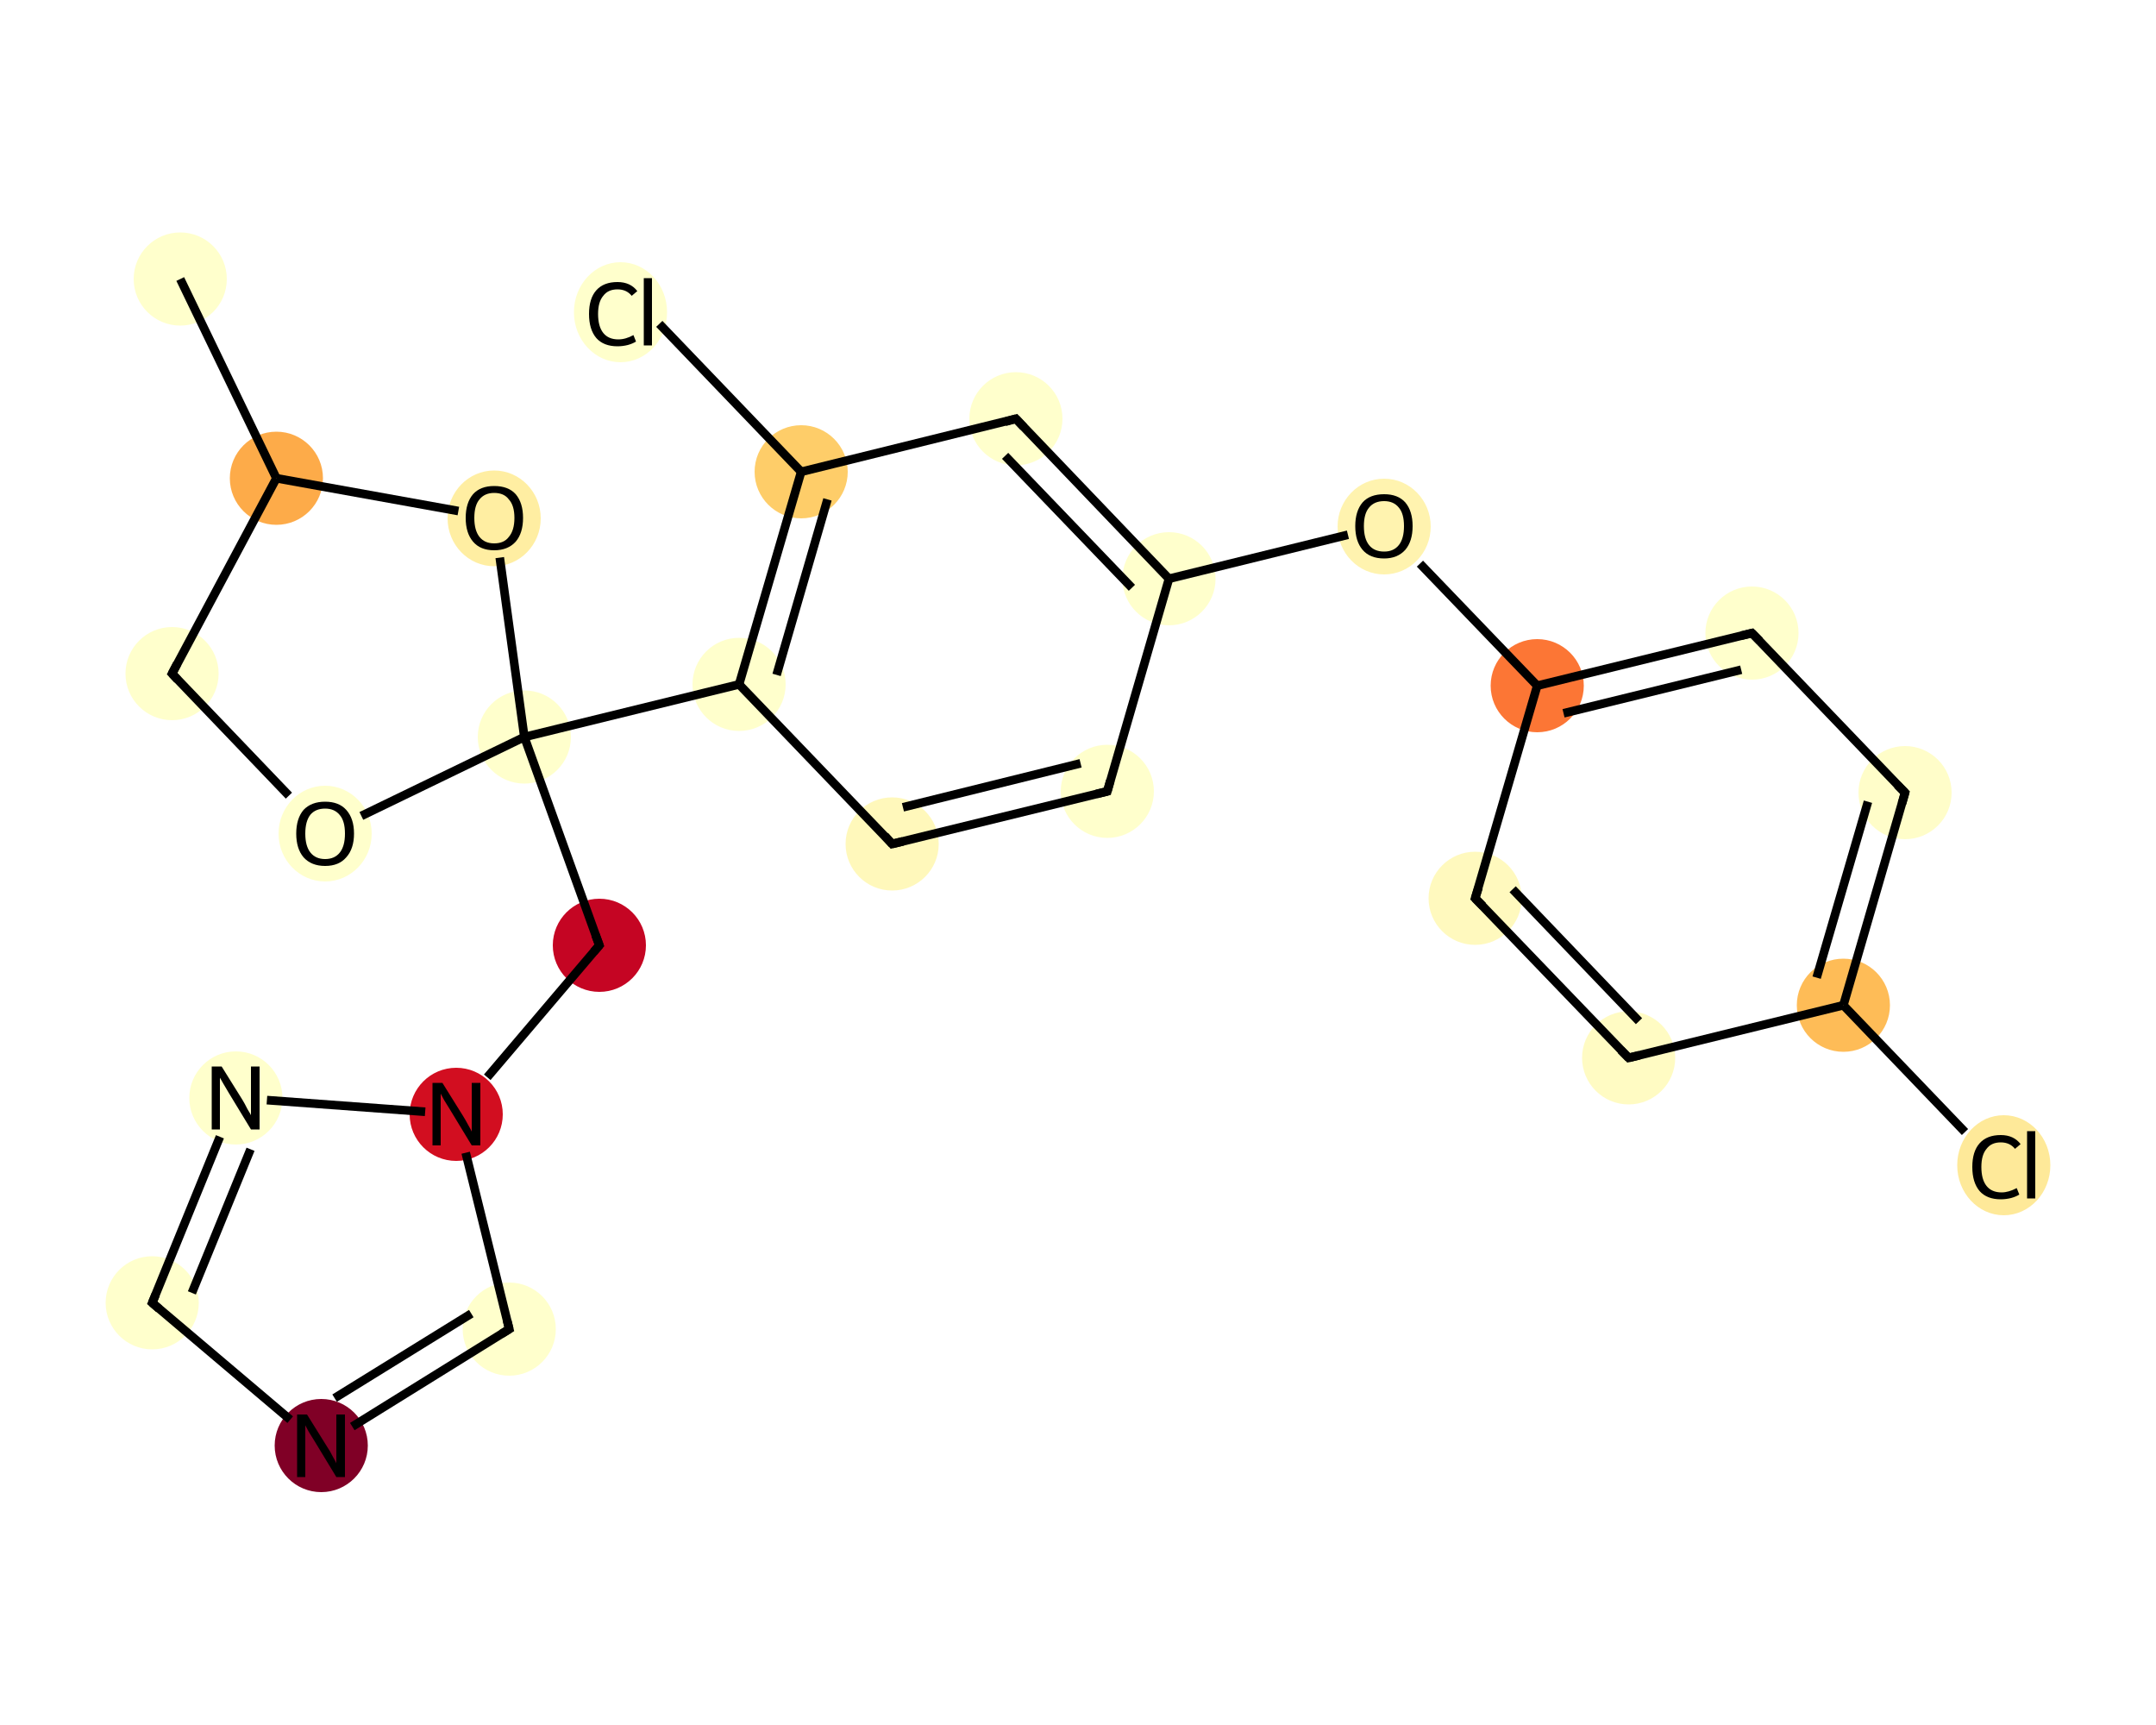
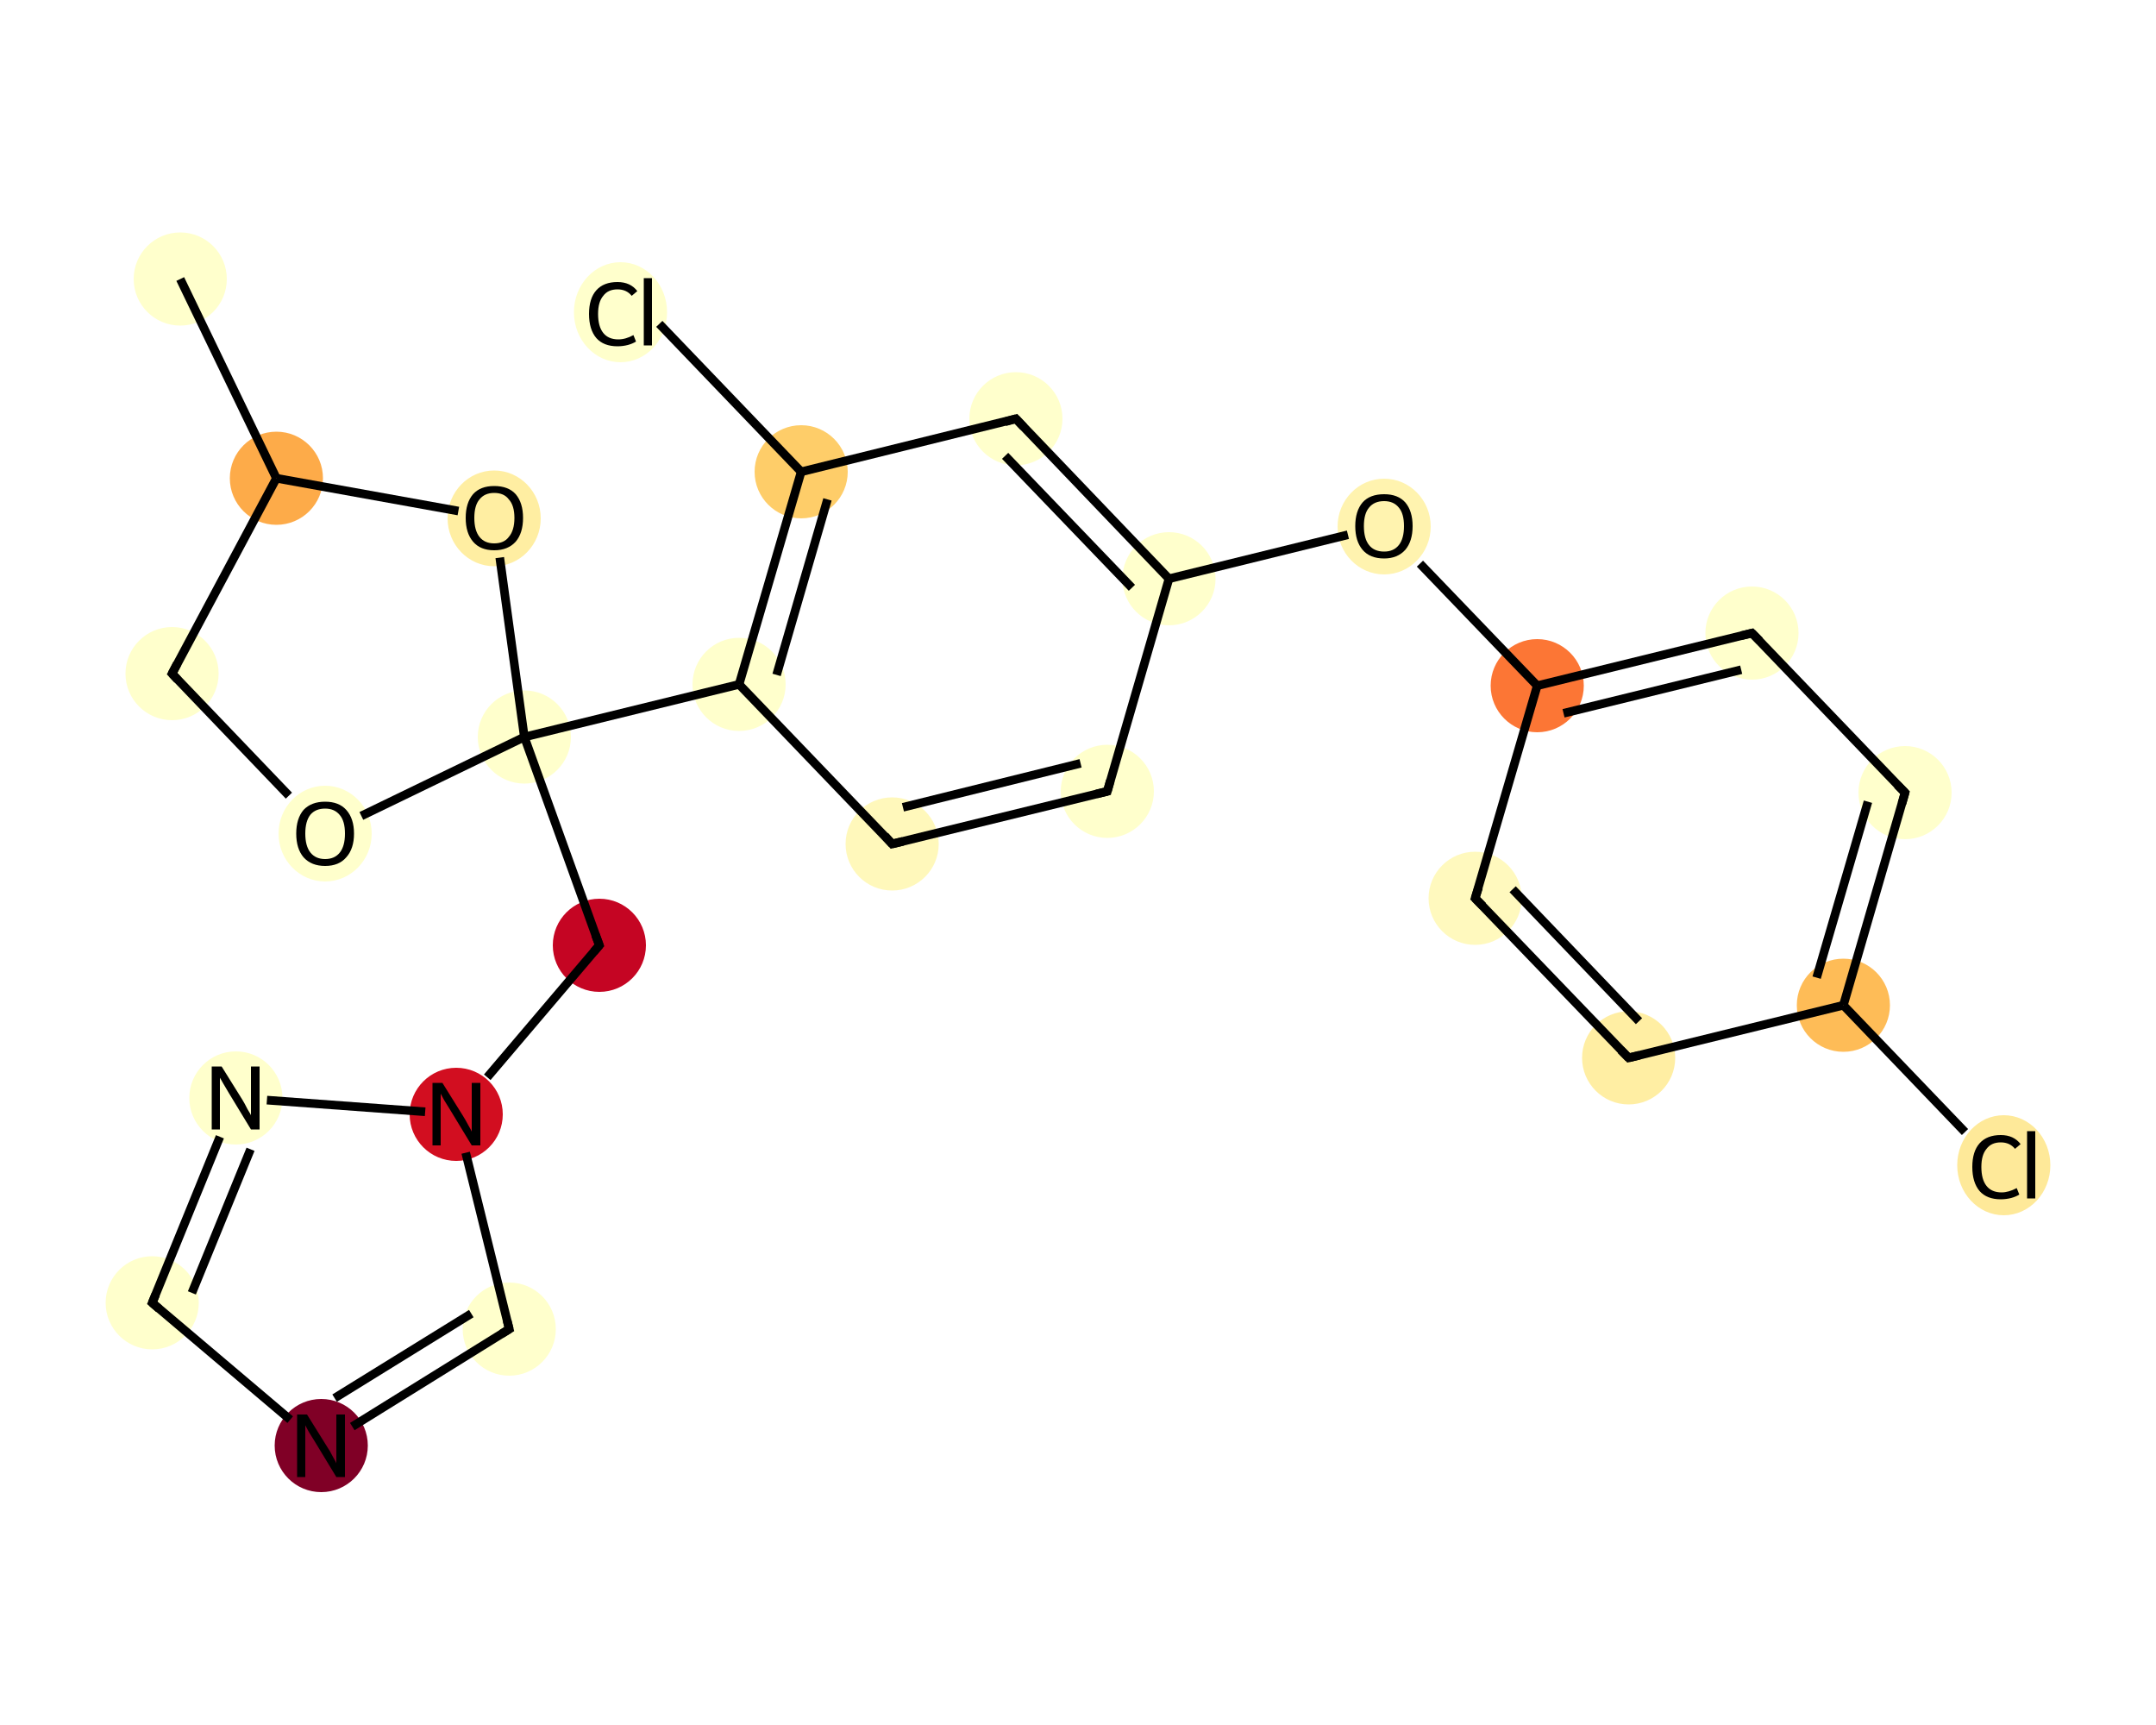
<svg xmlns="http://www.w3.org/2000/svg" version="1.1" baseProfile="full" xml:space="preserve" width="500px" height="400px" viewBox="0 0 500 400">
  <rect style="opacity:1.0;fill:#FFFFFF;stroke:none" width="500.0" height="400.0" x="0.0" y="0.0"> </rect>
  <ellipse cx="41.8" cy="64.7" rx="10.3" ry="10.3" class="atom-0" style="fill:#FFFFCC;fill-rule:evenodd;stroke:#FFFFCC;stroke-width:1.0px;stroke-linecap:butt;stroke-linejoin:miter;stroke-opacity:1" />
  <ellipse cx="64.1" cy="110.9" rx="10.3" ry="10.3" class="atom-1" style="fill:#FDAB49;fill-rule:evenodd;stroke:#FDAB49;stroke-width:1.0px;stroke-linecap:butt;stroke-linejoin:miter;stroke-opacity:1" />
  <ellipse cx="39.9" cy="156.2" rx="10.3" ry="10.3" class="atom-2" style="fill:#FFFFCC;fill-rule:evenodd;stroke:#FFFFCC;stroke-width:1.0px;stroke-linecap:butt;stroke-linejoin:miter;stroke-opacity:1" />
  <ellipse cx="75.4" cy="193.3" rx="10.3" ry="10.6" class="atom-3" style="fill:#FFFFCC;fill-rule:evenodd;stroke:#FFFFCC;stroke-width:1.0px;stroke-linecap:butt;stroke-linejoin:miter;stroke-opacity:1" />
  <ellipse cx="121.6" cy="170.9" rx="10.3" ry="10.3" class="atom-4" style="fill:#FFFFCC;fill-rule:evenodd;stroke:#FFFFCC;stroke-width:1.0px;stroke-linecap:butt;stroke-linejoin:miter;stroke-opacity:1" />
  <ellipse cx="139.0" cy="219.2" rx="10.3" ry="10.3" class="atom-5" style="fill:#C50523;fill-rule:evenodd;stroke:#C50523;stroke-width:1.0px;stroke-linecap:butt;stroke-linejoin:miter;stroke-opacity:1" />
  <ellipse cx="105.8" cy="258.4" rx="10.3" ry="10.3" class="atom-6" style="fill:#D20E20;fill-rule:evenodd;stroke:#D20E20;stroke-width:1.0px;stroke-linecap:butt;stroke-linejoin:miter;stroke-opacity:1" />
  <ellipse cx="118.1" cy="308.2" rx="10.3" ry="10.3" class="atom-7" style="fill:#FFFFCC;fill-rule:evenodd;stroke:#FFFFCC;stroke-width:1.0px;stroke-linecap:butt;stroke-linejoin:miter;stroke-opacity:1" />
  <ellipse cx="74.5" cy="335.2" rx="10.3" ry="10.3" class="atom-8" style="fill:#800026;fill-rule:evenodd;stroke:#800026;stroke-width:1.0px;stroke-linecap:butt;stroke-linejoin:miter;stroke-opacity:1" />
  <ellipse cx="35.3" cy="302.1" rx="10.3" ry="10.3" class="atom-9" style="fill:#FFFFCC;fill-rule:evenodd;stroke:#FFFFCC;stroke-width:1.0px;stroke-linecap:butt;stroke-linejoin:miter;stroke-opacity:1" />
  <ellipse cx="54.7" cy="254.6" rx="10.3" ry="10.3" class="atom-10" style="fill:#FFFFCC;fill-rule:evenodd;stroke:#FFFFCC;stroke-width:1.0px;stroke-linecap:butt;stroke-linejoin:miter;stroke-opacity:1" />
  <ellipse cx="171.4" cy="158.7" rx="10.3" ry="10.3" class="atom-11" style="fill:#FFFFCC;fill-rule:evenodd;stroke:#FFFFCC;stroke-width:1.0px;stroke-linecap:butt;stroke-linejoin:miter;stroke-opacity:1" />
  <ellipse cx="206.9" cy="195.7" rx="10.3" ry="10.3" class="atom-12" style="fill:#FFF8BB;fill-rule:evenodd;stroke:#FFF8BB;stroke-width:1.0px;stroke-linecap:butt;stroke-linejoin:miter;stroke-opacity:1" />
  <ellipse cx="256.8" cy="183.5" rx="10.3" ry="10.3" class="atom-13" style="fill:#FFFFCC;fill-rule:evenodd;stroke:#FFFFCC;stroke-width:1.0px;stroke-linecap:butt;stroke-linejoin:miter;stroke-opacity:1" />
  <ellipse cx="271.1" cy="134.2" rx="10.3" ry="10.3" class="atom-14" style="fill:#FFFFCC;fill-rule:evenodd;stroke:#FFFFCC;stroke-width:1.0px;stroke-linecap:butt;stroke-linejoin:miter;stroke-opacity:1" />
  <ellipse cx="321.0" cy="122.1" rx="10.3" ry="10.6" class="atom-15" style="fill:#FFF3AF;fill-rule:evenodd;stroke:#FFF3AF;stroke-width:1.0px;stroke-linecap:butt;stroke-linejoin:miter;stroke-opacity:1" />
  <ellipse cx="356.5" cy="159.0" rx="10.3" ry="10.3" class="atom-16" style="fill:#FC7635;fill-rule:evenodd;stroke:#FC7635;stroke-width:1.0px;stroke-linecap:butt;stroke-linejoin:miter;stroke-opacity:1" />
  <ellipse cx="342.1" cy="208.3" rx="10.3" ry="10.3" class="atom-17" style="fill:#FFF9BE;fill-rule:evenodd;stroke:#FFF9BE;stroke-width:1.0px;stroke-linecap:butt;stroke-linejoin:miter;stroke-opacity:1" />
-   <ellipse cx="377.7" cy="245.3" rx="10.3" ry="10.3" class="atom-18" style="fill:#FFFBC3;fill-rule:evenodd;stroke:#FFFBC3;stroke-width:1.0px;stroke-linecap:butt;stroke-linejoin:miter;stroke-opacity:1" />
+   <ellipse cx="377.7" cy="245.3" rx="10.3" ry="10.3" class="atom-18" style="fill:#FFEEA3;fill-rule:evenodd;stroke:#FFEEA3;stroke-width:1.0px;stroke-linecap:butt;stroke-linejoin:miter;stroke-opacity:1" />
  <ellipse cx="427.5" cy="233.1" rx="10.3" ry="10.3" class="atom-19" style="fill:#FEBC57;fill-rule:evenodd;stroke:#FEBC57;stroke-width:1.0px;stroke-linecap:butt;stroke-linejoin:miter;stroke-opacity:1" />
  <ellipse cx="464.7" cy="270.2" rx="10.3" ry="11.1" class="atom-20" style="fill:#FEE999;fill-rule:evenodd;stroke:#FEE999;stroke-width:1.0px;stroke-linecap:butt;stroke-linejoin:miter;stroke-opacity:1" />
-   <ellipse cx="441.8" cy="183.8" rx="10.3" ry="10.3" class="atom-21" style="fill:#FFFDC9;fill-rule:evenodd;stroke:#FFFDC9;stroke-width:1.0px;stroke-linecap:butt;stroke-linejoin:miter;stroke-opacity:1" />
+   <ellipse cx="441.8" cy="183.8" rx="10.3" ry="10.3" class="atom-21" style="fill:#FFFFCC;fill-rule:evenodd;stroke:#FFFFCC;stroke-width:1.0px;stroke-linecap:butt;stroke-linejoin:miter;stroke-opacity:1" />
  <ellipse cx="406.3" cy="146.8" rx="10.3" ry="10.3" class="atom-22" style="fill:#FFFFCC;fill-rule:evenodd;stroke:#FFFFCC;stroke-width:1.0px;stroke-linecap:butt;stroke-linejoin:miter;stroke-opacity:1" />
  <ellipse cx="235.6" cy="97.1" rx="10.3" ry="10.3" class="atom-23" style="fill:#FFFFCC;fill-rule:evenodd;stroke:#FFFFCC;stroke-width:1.0px;stroke-linecap:butt;stroke-linejoin:miter;stroke-opacity:1" />
  <ellipse cx="185.8" cy="109.4" rx="10.3" ry="10.3" class="atom-24" style="fill:#FECD69;fill-rule:evenodd;stroke:#FECD69;stroke-width:1.0px;stroke-linecap:butt;stroke-linejoin:miter;stroke-opacity:1" />
  <ellipse cx="143.9" cy="72.4" rx="10.3" ry="11.1" class="atom-25" style="fill:#FFFFCC;fill-rule:evenodd;stroke:#FFFFCC;stroke-width:1.0px;stroke-linecap:butt;stroke-linejoin:miter;stroke-opacity:1" />
  <ellipse cx="114.6" cy="120.2" rx="10.3" ry="10.6" class="atom-26" style="fill:#FFEEA2;fill-rule:evenodd;stroke:#FFEEA2;stroke-width:1.0px;stroke-linecap:butt;stroke-linejoin:miter;stroke-opacity:1" />
  <path class="bond-0 atom-0 atom-1" d="M 41.8,64.7 L 64.1,110.9" style="fill:none;fill-rule:evenodd;stroke:#000000;stroke-width:2.0px;stroke-linecap:butt;stroke-linejoin:miter;stroke-opacity:1" />
  <path class="bond-1 atom-1 atom-2" d="M 64.1,110.9 L 39.9,156.2" style="fill:none;fill-rule:evenodd;stroke:#000000;stroke-width:2.0px;stroke-linecap:butt;stroke-linejoin:miter;stroke-opacity:1" />
  <path class="bond-2 atom-2 atom-3" d="M 39.9,156.2 L 67.0,184.5" style="fill:none;fill-rule:evenodd;stroke:#000000;stroke-width:2.0px;stroke-linecap:butt;stroke-linejoin:miter;stroke-opacity:1" />
  <path class="bond-3 atom-3 atom-4" d="M 83.8,189.2 L 121.6,170.9" style="fill:none;fill-rule:evenodd;stroke:#000000;stroke-width:2.0px;stroke-linecap:butt;stroke-linejoin:miter;stroke-opacity:1" />
  <path class="bond-4 atom-4 atom-5" d="M 121.6,170.9 L 139.0,219.2" style="fill:none;fill-rule:evenodd;stroke:#000000;stroke-width:2.0px;stroke-linecap:butt;stroke-linejoin:miter;stroke-opacity:1" />
  <path class="bond-5 atom-5 atom-6" d="M 139.0,219.2 L 113.0,249.8" style="fill:none;fill-rule:evenodd;stroke:#000000;stroke-width:2.0px;stroke-linecap:butt;stroke-linejoin:miter;stroke-opacity:1" />
  <path class="bond-6 atom-6 atom-7" d="M 108.0,267.3 L 118.1,308.2" style="fill:none;fill-rule:evenodd;stroke:#000000;stroke-width:2.0px;stroke-linecap:butt;stroke-linejoin:miter;stroke-opacity:1" />
  <path class="bond-7 atom-7 atom-8" d="M 118.1,308.2 L 81.7,330.8" style="fill:none;fill-rule:evenodd;stroke:#000000;stroke-width:2.0px;stroke-linecap:butt;stroke-linejoin:miter;stroke-opacity:1" />
  <path class="bond-7 atom-7 atom-8" d="M 109.3,304.6 L 77.6,324.2" style="fill:none;fill-rule:evenodd;stroke:#000000;stroke-width:2.0px;stroke-linecap:butt;stroke-linejoin:miter;stroke-opacity:1" />
  <path class="bond-8 atom-8 atom-9" d="M 67.3,329.2 L 35.3,302.1" style="fill:none;fill-rule:evenodd;stroke:#000000;stroke-width:2.0px;stroke-linecap:butt;stroke-linejoin:miter;stroke-opacity:1" />
  <path class="bond-9 atom-9 atom-10" d="M 35.3,302.1 L 51.0,263.6" style="fill:none;fill-rule:evenodd;stroke:#000000;stroke-width:2.0px;stroke-linecap:butt;stroke-linejoin:miter;stroke-opacity:1" />
  <path class="bond-9 atom-9 atom-10" d="M 44.5,299.8 L 58.1,266.5" style="fill:none;fill-rule:evenodd;stroke:#000000;stroke-width:2.0px;stroke-linecap:butt;stroke-linejoin:miter;stroke-opacity:1" />
  <path class="bond-10 atom-4 atom-11" d="M 121.6,170.9 L 171.4,158.7" style="fill:none;fill-rule:evenodd;stroke:#000000;stroke-width:2.0px;stroke-linecap:butt;stroke-linejoin:miter;stroke-opacity:1" />
  <path class="bond-11 atom-11 atom-12" d="M 171.4,158.7 L 206.9,195.7" style="fill:none;fill-rule:evenodd;stroke:#000000;stroke-width:2.0px;stroke-linecap:butt;stroke-linejoin:miter;stroke-opacity:1" />
  <path class="bond-12 atom-12 atom-13" d="M 206.9,195.7 L 256.8,183.5" style="fill:none;fill-rule:evenodd;stroke:#000000;stroke-width:2.0px;stroke-linecap:butt;stroke-linejoin:miter;stroke-opacity:1" />
  <path class="bond-12 atom-12 atom-13" d="M 209.4,187.2 L 250.6,177.0" style="fill:none;fill-rule:evenodd;stroke:#000000;stroke-width:2.0px;stroke-linecap:butt;stroke-linejoin:miter;stroke-opacity:1" />
  <path class="bond-13 atom-13 atom-14" d="M 256.8,183.5 L 271.1,134.2" style="fill:none;fill-rule:evenodd;stroke:#000000;stroke-width:2.0px;stroke-linecap:butt;stroke-linejoin:miter;stroke-opacity:1" />
  <path class="bond-14 atom-14 atom-15" d="M 271.1,134.2 L 312.6,124.0" style="fill:none;fill-rule:evenodd;stroke:#000000;stroke-width:2.0px;stroke-linecap:butt;stroke-linejoin:miter;stroke-opacity:1" />
  <path class="bond-15 atom-15 atom-16" d="M 329.3,130.7 L 356.5,159.0" style="fill:none;fill-rule:evenodd;stroke:#000000;stroke-width:2.0px;stroke-linecap:butt;stroke-linejoin:miter;stroke-opacity:1" />
  <path class="bond-16 atom-16 atom-17" d="M 356.5,159.0 L 342.1,208.3" style="fill:none;fill-rule:evenodd;stroke:#000000;stroke-width:2.0px;stroke-linecap:butt;stroke-linejoin:miter;stroke-opacity:1" />
  <path class="bond-17 atom-17 atom-18" d="M 342.1,208.3 L 377.7,245.3" style="fill:none;fill-rule:evenodd;stroke:#000000;stroke-width:2.0px;stroke-linecap:butt;stroke-linejoin:miter;stroke-opacity:1" />
  <path class="bond-17 atom-17 atom-18" d="M 350.8,206.2 L 380.1,236.8" style="fill:none;fill-rule:evenodd;stroke:#000000;stroke-width:2.0px;stroke-linecap:butt;stroke-linejoin:miter;stroke-opacity:1" />
  <path class="bond-18 atom-18 atom-19" d="M 377.7,245.3 L 427.5,233.1" style="fill:none;fill-rule:evenodd;stroke:#000000;stroke-width:2.0px;stroke-linecap:butt;stroke-linejoin:miter;stroke-opacity:1" />
  <path class="bond-19 atom-19 atom-20" d="M 427.5,233.1 L 455.7,262.5" style="fill:none;fill-rule:evenodd;stroke:#000000;stroke-width:2.0px;stroke-linecap:butt;stroke-linejoin:miter;stroke-opacity:1" />
  <path class="bond-20 atom-19 atom-21" d="M 427.5,233.1 L 441.8,183.8" style="fill:none;fill-rule:evenodd;stroke:#000000;stroke-width:2.0px;stroke-linecap:butt;stroke-linejoin:miter;stroke-opacity:1" />
  <path class="bond-20 atom-19 atom-21" d="M 421.3,226.7 L 433.2,185.9" style="fill:none;fill-rule:evenodd;stroke:#000000;stroke-width:2.0px;stroke-linecap:butt;stroke-linejoin:miter;stroke-opacity:1" />
  <path class="bond-21 atom-21 atom-22" d="M 441.8,183.8 L 406.3,146.8" style="fill:none;fill-rule:evenodd;stroke:#000000;stroke-width:2.0px;stroke-linecap:butt;stroke-linejoin:miter;stroke-opacity:1" />
  <path class="bond-22 atom-14 atom-23" d="M 271.1,134.2 L 235.6,97.1" style="fill:none;fill-rule:evenodd;stroke:#000000;stroke-width:2.0px;stroke-linecap:butt;stroke-linejoin:miter;stroke-opacity:1" />
  <path class="bond-22 atom-14 atom-23" d="M 262.5,136.3 L 233.1,105.7" style="fill:none;fill-rule:evenodd;stroke:#000000;stroke-width:2.0px;stroke-linecap:butt;stroke-linejoin:miter;stroke-opacity:1" />
  <path class="bond-23 atom-23 atom-24" d="M 235.6,97.1 L 185.8,109.4" style="fill:none;fill-rule:evenodd;stroke:#000000;stroke-width:2.0px;stroke-linecap:butt;stroke-linejoin:miter;stroke-opacity:1" />
  <path class="bond-24 atom-24 atom-25" d="M 185.8,109.4 L 152.9,75.1" style="fill:none;fill-rule:evenodd;stroke:#000000;stroke-width:2.0px;stroke-linecap:butt;stroke-linejoin:miter;stroke-opacity:1" />
  <path class="bond-25 atom-4 atom-26" d="M 121.6,170.9 L 115.9,129.3" style="fill:none;fill-rule:evenodd;stroke:#000000;stroke-width:2.0px;stroke-linecap:butt;stroke-linejoin:miter;stroke-opacity:1" />
  <path class="bond-26 atom-26 atom-1" d="M 106.3,118.5 L 64.1,110.9" style="fill:none;fill-rule:evenodd;stroke:#000000;stroke-width:2.0px;stroke-linecap:butt;stroke-linejoin:miter;stroke-opacity:1" />
  <path class="bond-27 atom-10 atom-6" d="M 61.9,255.1 L 98.6,257.8" style="fill:none;fill-rule:evenodd;stroke:#000000;stroke-width:2.0px;stroke-linecap:butt;stroke-linejoin:miter;stroke-opacity:1" />
  <path class="bond-28 atom-24 atom-11" d="M 185.8,109.4 L 171.4,158.7" style="fill:none;fill-rule:evenodd;stroke:#000000;stroke-width:2.0px;stroke-linecap:butt;stroke-linejoin:miter;stroke-opacity:1" />
  <path class="bond-28 atom-24 atom-11" d="M 191.9,115.8 L 180.1,156.5" style="fill:none;fill-rule:evenodd;stroke:#000000;stroke-width:2.0px;stroke-linecap:butt;stroke-linejoin:miter;stroke-opacity:1" />
  <path class="bond-29 atom-22 atom-16" d="M 406.3,146.8 L 356.5,159.0" style="fill:none;fill-rule:evenodd;stroke:#000000;stroke-width:2.0px;stroke-linecap:butt;stroke-linejoin:miter;stroke-opacity:1" />
  <path class="bond-29 atom-22 atom-16" d="M 403.8,155.3 L 362.6,165.4" style="fill:none;fill-rule:evenodd;stroke:#000000;stroke-width:2.0px;stroke-linecap:butt;stroke-linejoin:miter;stroke-opacity:1" />
  <path d="M 41.1,153.9 L 39.9,156.2 L 41.2,157.6" style="fill:none;stroke:#000000;stroke-width:2.0px;stroke-linecap:butt;stroke-linejoin:miter;stroke-miterlimit:10;stroke-opacity:1;" />
  <path d="M 138.1,216.8 L 139.0,219.2 L 137.7,220.7" style="fill:none;stroke:#000000;stroke-width:2.0px;stroke-linecap:butt;stroke-linejoin:miter;stroke-miterlimit:10;stroke-opacity:1;" />
  <path d="M 117.6,306.2 L 118.1,308.2 L 116.3,309.3" style="fill:none;stroke:#000000;stroke-width:2.0px;stroke-linecap:butt;stroke-linejoin:miter;stroke-miterlimit:10;stroke-opacity:1;" />
  <path d="M 36.9,303.5 L 35.3,302.1 L 36.1,300.2" style="fill:none;stroke:#000000;stroke-width:2.0px;stroke-linecap:butt;stroke-linejoin:miter;stroke-miterlimit:10;stroke-opacity:1;" />
  <path d="M 205.2,193.8 L 206.9,195.7 L 209.4,195.1" style="fill:none;stroke:#000000;stroke-width:2.0px;stroke-linecap:butt;stroke-linejoin:miter;stroke-miterlimit:10;stroke-opacity:1;" />
  <path d="M 254.3,184.1 L 256.8,183.5 L 257.5,181.0" style="fill:none;stroke:#000000;stroke-width:2.0px;stroke-linecap:butt;stroke-linejoin:miter;stroke-miterlimit:10;stroke-opacity:1;" />
  <path d="M 342.9,205.8 L 342.1,208.3 L 343.9,210.1" style="fill:none;stroke:#000000;stroke-width:2.0px;stroke-linecap:butt;stroke-linejoin:miter;stroke-miterlimit:10;stroke-opacity:1;" />
  <path d="M 375.9,243.5 L 377.7,245.3 L 380.2,244.7" style="fill:none;stroke:#000000;stroke-width:2.0px;stroke-linecap:butt;stroke-linejoin:miter;stroke-miterlimit:10;stroke-opacity:1;" />
  <path d="M 441.1,186.3 L 441.8,183.8 L 440.0,182.0" style="fill:none;stroke:#000000;stroke-width:2.0px;stroke-linecap:butt;stroke-linejoin:miter;stroke-miterlimit:10;stroke-opacity:1;" />
  <path d="M 408.1,148.6 L 406.3,146.8 L 403.8,147.4" style="fill:none;stroke:#000000;stroke-width:2.0px;stroke-linecap:butt;stroke-linejoin:miter;stroke-miterlimit:10;stroke-opacity:1;" />
  <path d="M 237.4,99.0 L 235.6,97.1 L 233.1,97.8" style="fill:none;stroke:#000000;stroke-width:2.0px;stroke-linecap:butt;stroke-linejoin:miter;stroke-miterlimit:10;stroke-opacity:1;" />
  <path class="atom-3" d="M 68.7 193.3 Q 68.7 189.8, 70.4 187.8 Q 72.2 185.9, 75.4 185.9 Q 78.6 185.9, 80.3 187.8 Q 82.1 189.8, 82.1 193.3 Q 82.1 196.8, 80.3 198.8 Q 78.6 200.8, 75.4 200.8 Q 72.2 200.8, 70.4 198.8 Q 68.7 196.8, 68.7 193.3 M 75.4 199.2 Q 77.6 199.2, 78.8 197.7 Q 80.0 196.2, 80.0 193.3 Q 80.0 190.4, 78.8 189.0 Q 77.6 187.5, 75.4 187.5 Q 73.2 187.5, 72.0 188.9 Q 70.8 190.4, 70.8 193.3 Q 70.8 196.2, 72.0 197.7 Q 73.2 199.2, 75.4 199.2 " fill="#000000" />
  <path class="atom-6" d="M 102.6 251.1 L 107.4 258.8 Q 107.9 259.6, 108.6 260.9 Q 109.4 262.3, 109.4 262.4 L 109.4 251.1 L 111.4 251.1 L 111.4 265.6 L 109.4 265.6 L 104.3 257.2 Q 103.7 256.2, 103.0 255.1 Q 102.4 254.0, 102.2 253.6 L 102.2 265.6 L 100.3 265.6 L 100.3 251.1 L 102.6 251.1 " fill="#000000" />
  <path class="atom-8" d="M 71.2 328.0 L 76.0 335.7 Q 76.5 336.4, 77.2 337.8 Q 78.0 339.2, 78.0 339.3 L 78.0 328.0 L 80.0 328.0 L 80.0 342.5 L 78.0 342.5 L 72.9 334.1 Q 72.3 333.1, 71.6 332.0 Q 71.0 330.9, 70.8 330.5 L 70.8 342.5 L 68.9 342.5 L 68.9 328.0 L 71.2 328.0 " fill="#000000" />
  <path class="atom-10" d="M 51.4 247.3 L 56.2 255.0 Q 56.7 255.8, 57.4 257.2 Q 58.2 258.5, 58.2 258.6 L 58.2 247.3 L 60.2 247.3 L 60.2 261.9 L 58.2 261.9 L 53.1 253.5 Q 52.5 252.5, 51.8 251.3 Q 51.2 250.2, 51.0 249.9 L 51.0 261.9 L 49.1 261.9 L 49.1 247.3 L 51.4 247.3 " fill="#000000" />
  <path class="atom-15" d="M 314.3 122.0 Q 314.3 118.5, 316.0 116.5 Q 317.7 114.6, 321.0 114.6 Q 324.2 114.6, 325.9 116.5 Q 327.6 118.5, 327.6 122.0 Q 327.6 125.5, 325.9 127.5 Q 324.1 129.5, 321.0 129.5 Q 317.7 129.5, 316.0 127.5 Q 314.3 125.5, 314.3 122.0 M 321.0 127.9 Q 323.2 127.9, 324.4 126.4 Q 325.6 124.9, 325.6 122.0 Q 325.6 119.1, 324.4 117.7 Q 323.2 116.2, 321.0 116.2 Q 318.7 116.2, 317.5 117.7 Q 316.3 119.1, 316.3 122.0 Q 316.3 124.9, 317.5 126.4 Q 318.7 127.9, 321.0 127.9 " fill="#000000" />
  <path class="atom-20" d="M 457.4 270.6 Q 457.4 267.0, 459.1 265.1 Q 460.8 263.2, 464.0 263.2 Q 467.0 263.2, 468.6 265.3 L 467.3 266.4 Q 466.1 264.9, 464.0 264.9 Q 461.8 264.9, 460.7 266.4 Q 459.5 267.8, 459.5 270.6 Q 459.5 273.5, 460.7 275.0 Q 461.9 276.5, 464.2 276.5 Q 465.8 276.5, 467.7 275.5 L 468.3 277.0 Q 467.5 277.5, 466.4 277.8 Q 465.2 278.1, 464.0 278.1 Q 460.8 278.1, 459.1 276.2 Q 457.4 274.2, 457.4 270.6 " fill="#000000" />
  <path class="atom-20" d="M 470.1 262.3 L 472.0 262.3 L 472.0 277.9 L 470.1 277.9 L 470.1 262.3 " fill="#000000" />
  <path class="atom-25" d="M 136.6 72.8 Q 136.6 69.2, 138.3 67.3 Q 140.0 65.4, 143.2 65.4 Q 146.2 65.4, 147.8 67.5 L 146.5 68.6 Q 145.3 67.1, 143.2 67.1 Q 141.0 67.1, 139.9 68.6 Q 138.7 70.0, 138.7 72.8 Q 138.7 75.7, 139.9 77.2 Q 141.1 78.7, 143.4 78.7 Q 145.1 78.7, 146.9 77.7 L 147.5 79.2 Q 146.7 79.7, 145.6 80.0 Q 144.4 80.3, 143.2 80.3 Q 140.0 80.3, 138.3 78.4 Q 136.6 76.4, 136.6 72.8 " fill="#000000" />
  <path class="atom-25" d="M 149.3 64.5 L 151.2 64.5 L 151.2 80.1 L 149.3 80.1 L 149.3 64.5 " fill="#000000" />
  <path class="atom-26" d="M 108.0 120.1 Q 108.0 116.6, 109.7 114.6 Q 111.4 112.7, 114.6 112.7 Q 117.9 112.7, 119.6 114.6 Q 121.3 116.6, 121.3 120.1 Q 121.3 123.6, 119.6 125.6 Q 117.8 127.6, 114.6 127.6 Q 111.4 127.6, 109.7 125.6 Q 108.0 123.6, 108.0 120.1 M 114.6 126.0 Q 116.9 126.0, 118.0 124.5 Q 119.3 123.0, 119.3 120.1 Q 119.3 117.2, 118.0 115.8 Q 116.9 114.3, 114.6 114.3 Q 112.4 114.3, 111.2 115.8 Q 110.0 117.2, 110.0 120.1 Q 110.0 123.0, 111.2 124.5 Q 112.4 126.0, 114.6 126.0 " fill="#000000" />
</svg>
